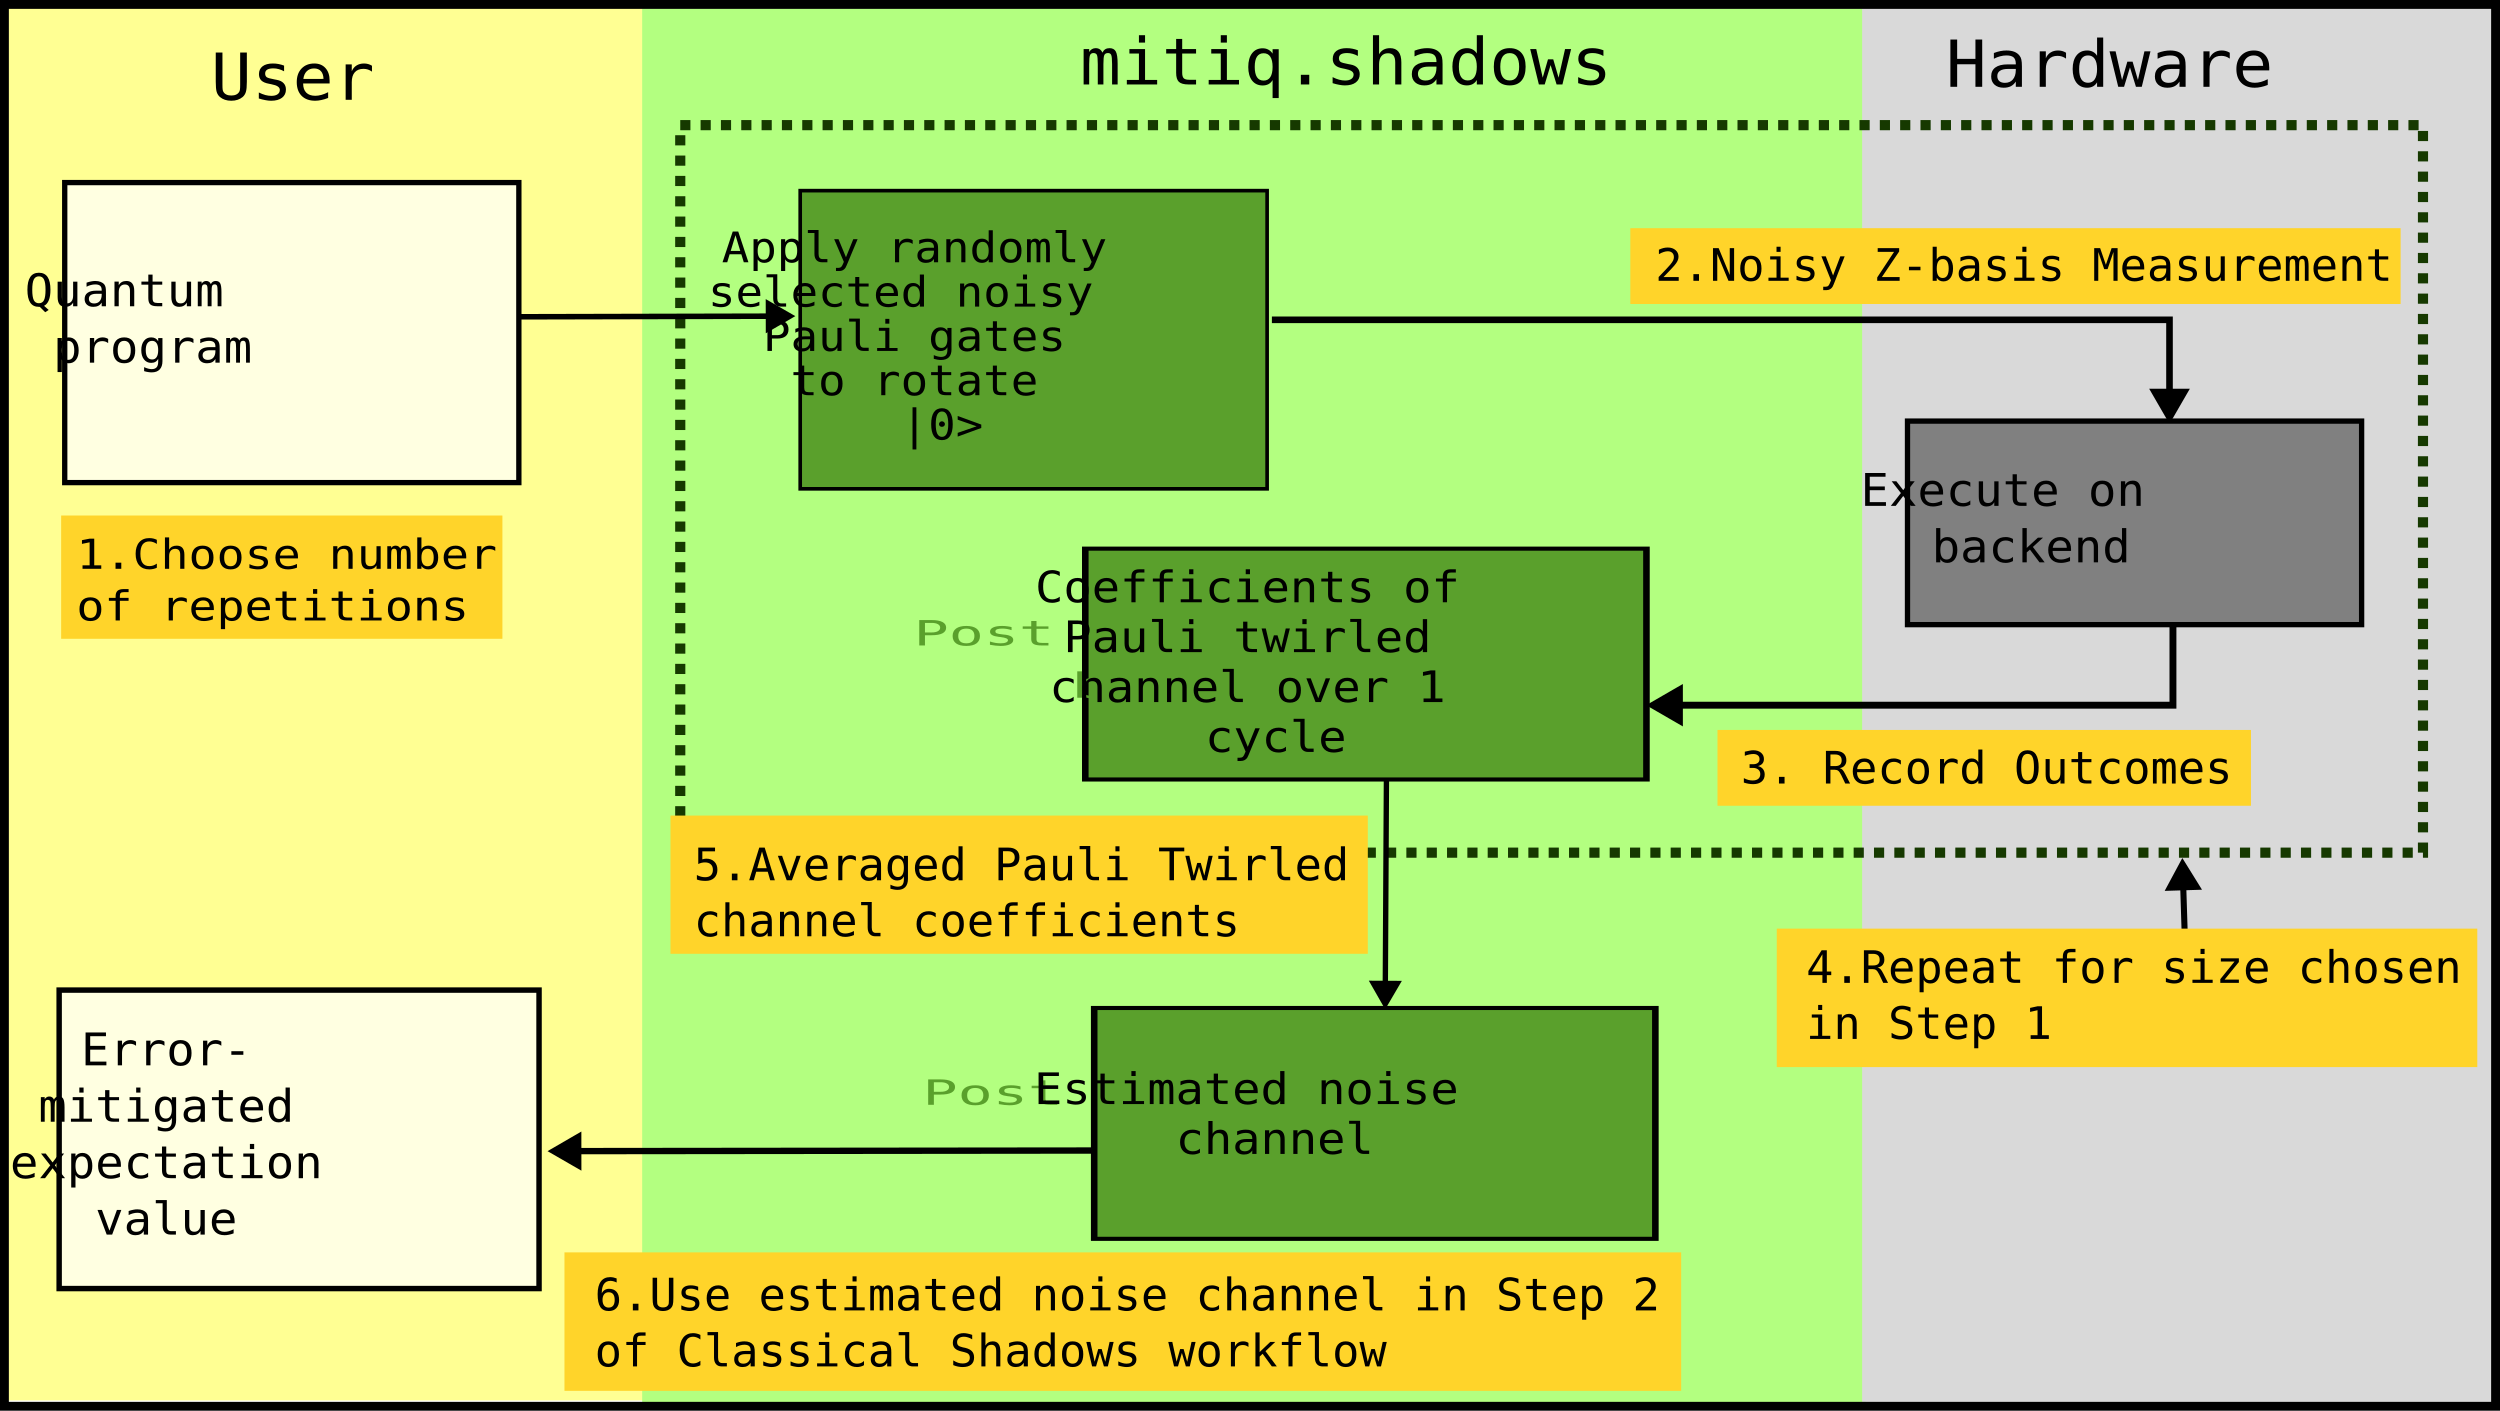
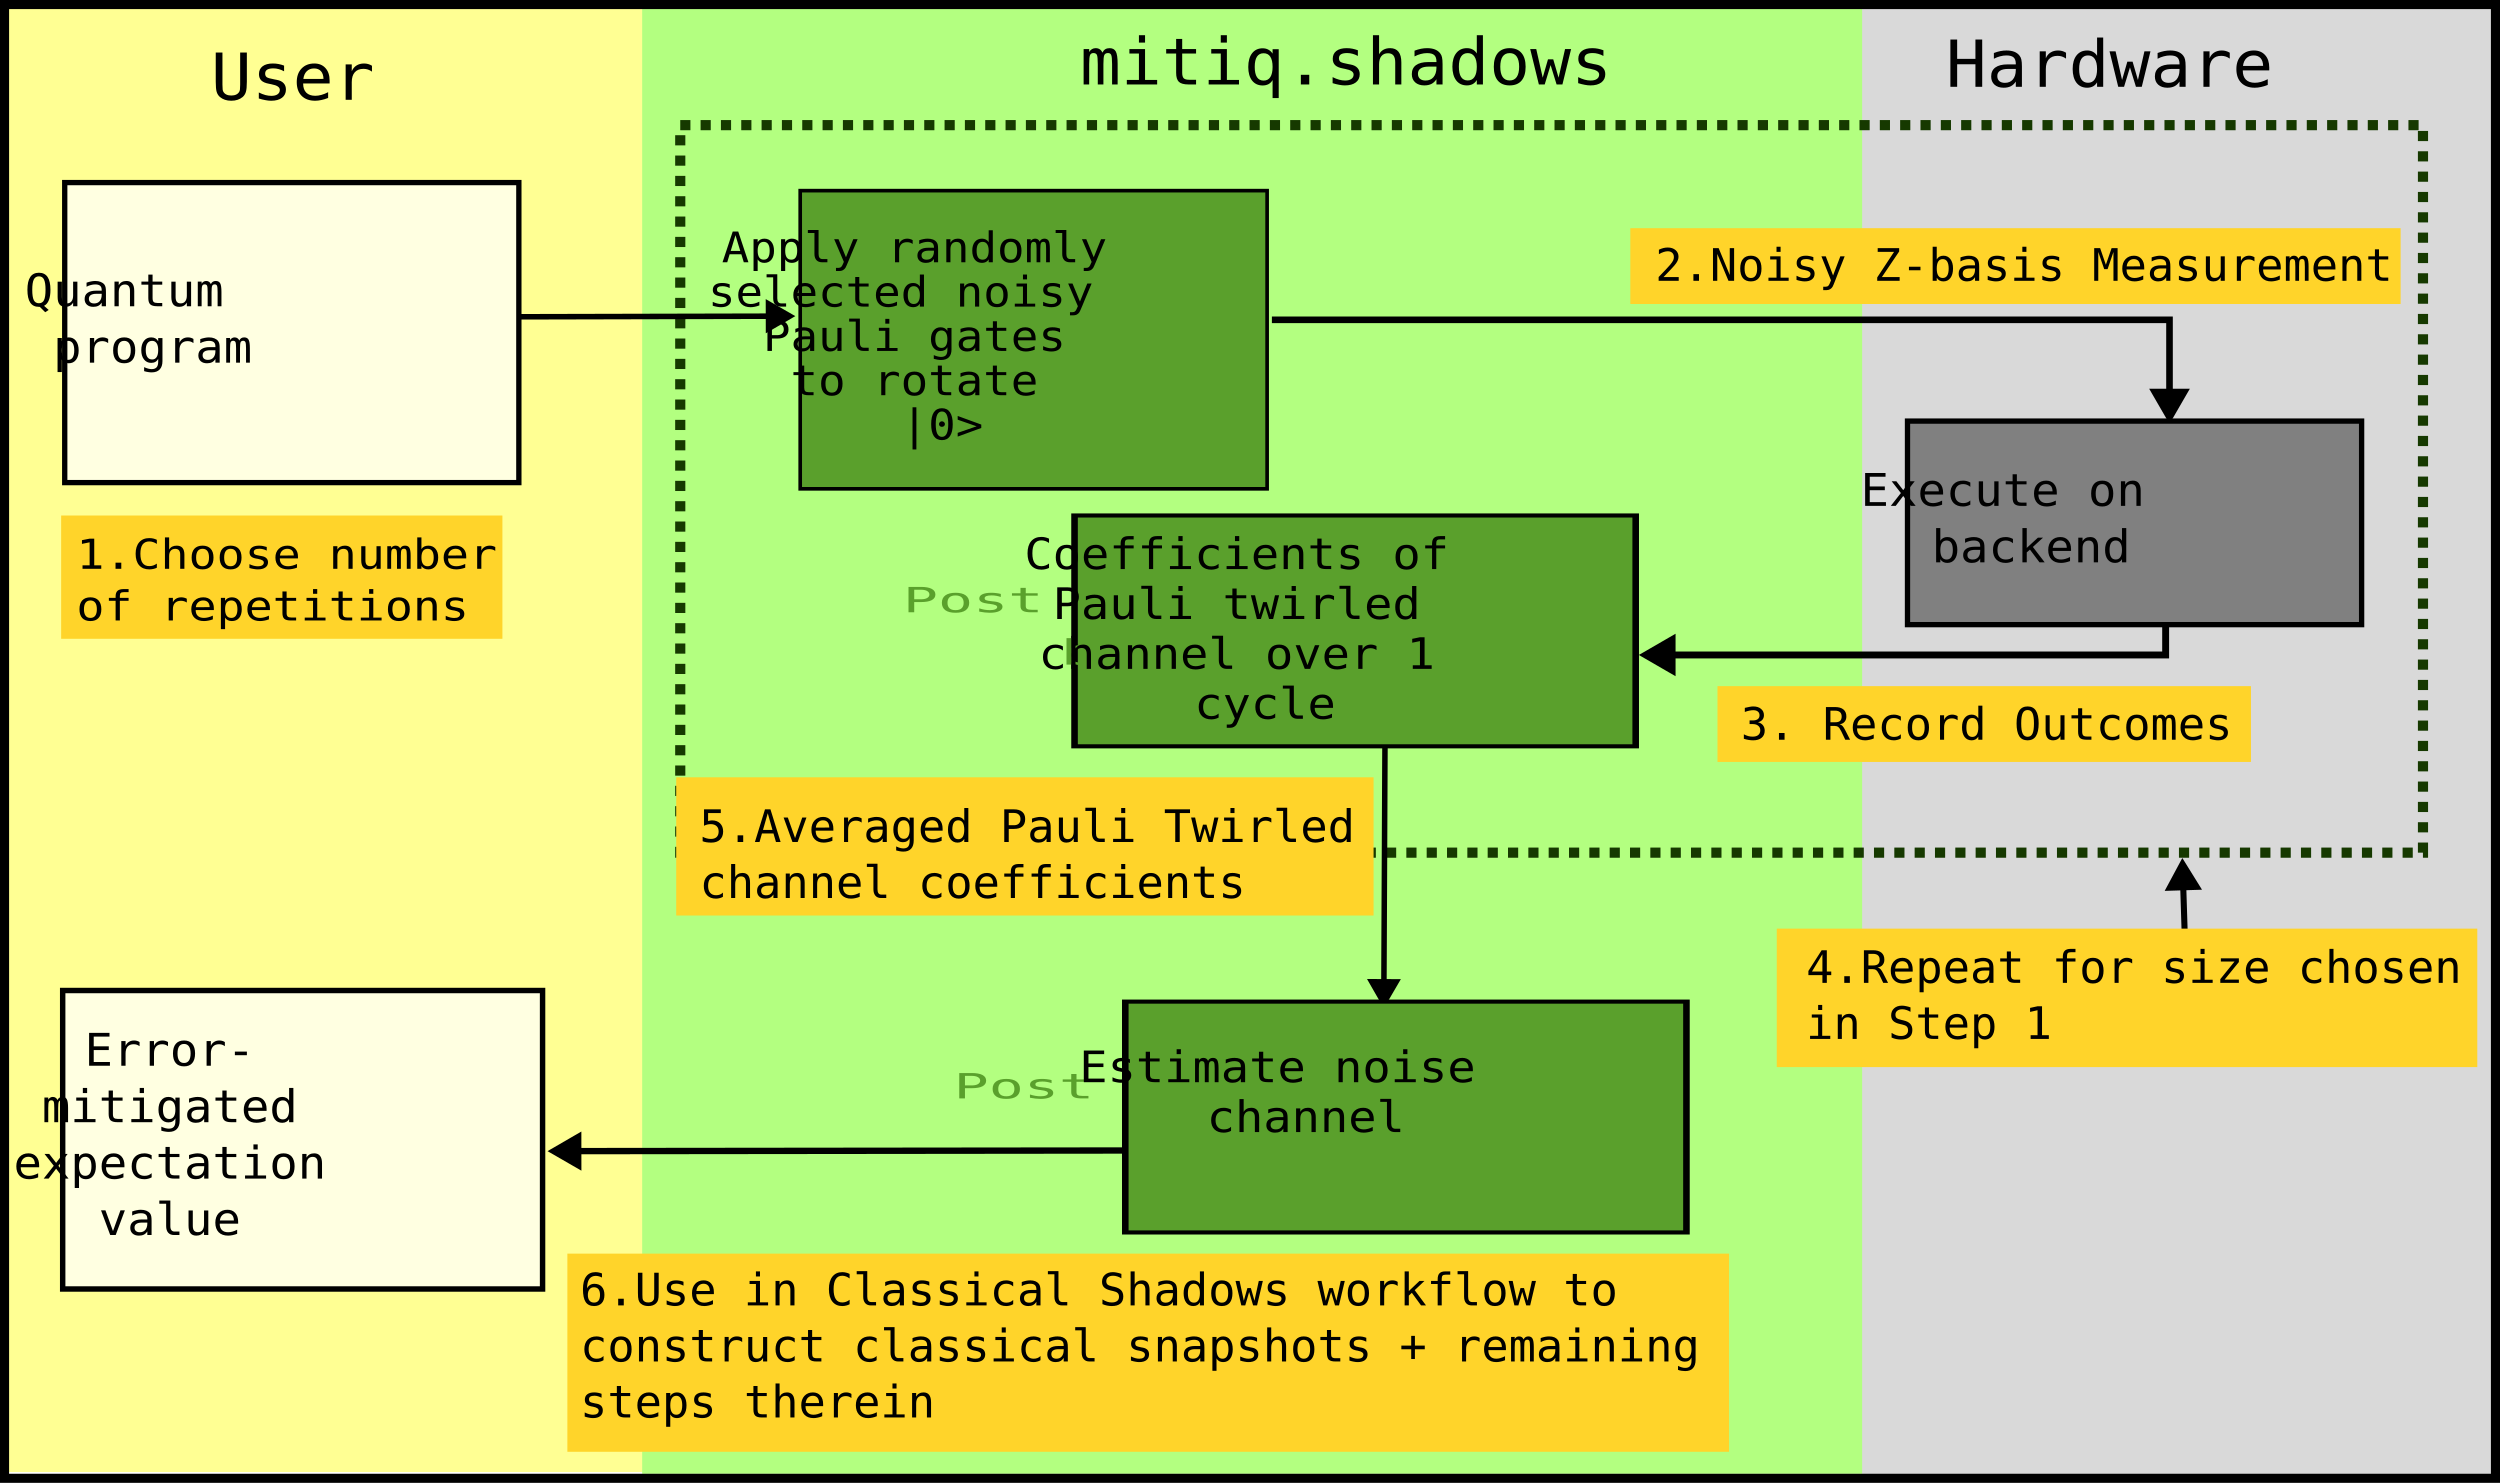
- <svg xmlns="http://www.w3.org/2000/svg" width="562.178mm" height="317.227mm" viewBox="0 0 562.179 317.227" version="1.1" id="svg993">
+ <svg xmlns="http://www.w3.org/2000/svg" width="562.178mm" height="333.449mm" viewBox="0 0 562.179 333.449" version="1.1" id="svg993">
  <defs id="defs987">
    <marker style="overflow:visible" id="Triangle" refX="0" refY="0" orient="auto-start-reverse" markerWidth="1" markerHeight="1" viewBox="0 0 1 1" preserveAspectRatio="xMidYMid">
      <path transform="scale(0.5)" style="fill:context-stroke;fill-rule:evenodd;stroke:context-stroke;stroke-width:1pt" d="M 5.77,0 -2.88,5 V -5 Z" id="path135" />
    </marker>
    <marker style="overflow:visible" id="marker64" refX="0" refY="0" orient="auto-start-reverse" markerWidth="1" markerHeight="1" viewBox="0 0 1 1" preserveAspectRatio="xMidYMid">
      <path transform="scale(0.5)" style="fill:context-stroke;fill-rule:evenodd;stroke:context-stroke;stroke-width:1pt" d="M 5.77,0 -2.88,5 V -5 Z" id="path64" />
    </marker>
    <marker style="overflow:visible" id="Triangle-8" refX="0" refY="0" orient="auto-start-reverse" markerWidth="1" markerHeight="1" viewBox="0 0 1 1" preserveAspectRatio="xMidYMid">
      <path transform="scale(0.5)" style="fill:context-stroke;fill-rule:evenodd;stroke:context-stroke;stroke-width:1pt" d="M 5.77,0 -2.88,5 V -5 Z" id="path135-1" />
    </marker>
    <marker style="overflow:visible" id="Triangle-8-8" refX="0" refY="0" orient="auto-start-reverse" markerWidth="1" markerHeight="1" viewBox="0 0 1 1" preserveAspectRatio="xMidYMid">
      <path transform="scale(0.5)" style="fill:context-stroke;fill-rule:evenodd;stroke:context-stroke;stroke-width:1pt" d="M 5.77,0 -2.88,5 V -5 Z" id="path135-1-9" />
    </marker>
    <marker style="overflow:visible" id="marker64-0" refX="0" refY="0" orient="auto-start-reverse" markerWidth="1" markerHeight="1" viewBox="0 0 1 1" preserveAspectRatio="xMidYMid">
      <path transform="scale(0.5)" style="fill:context-stroke;fill-rule:evenodd;stroke:context-stroke;stroke-width:1pt" d="M 5.77,0 -2.88,5 V -5 Z" id="path64-9" />
    </marker>
    <marker style="overflow:visible" id="marker64-0-6" refX="0" refY="0" orient="auto-start-reverse" markerWidth="1" markerHeight="1" viewBox="0 0 1 1" preserveAspectRatio="xMidYMid">
      <path transform="scale(0.5)" style="fill:context-stroke;fill-rule:evenodd;stroke:context-stroke;stroke-width:1pt" d="M 5.77,0 -2.88,5 V -5 Z" id="path64-9-0" />
    </marker>
  </defs>
-   <g id="layer1" transform="translate(-398.854,-323.3805)">
-     <rect x="400.716" y="323.771" width="143.1" height="314.527" fill="#ffff93" id="rect1721" style="stroke-width:0.344" />
-     <text font-family="'Lucida Console', 'Lucida Console_MSFontService', sans-serif" font-weight="400" font-stretch="semi-condensed" font-size="16.933px" id="text1723" x="435.793" y="354.134" style="font-size:14.928px;stroke-width:0.26" transform="scale(1.024036,0.9765281)">
+   <g id="layer1" transform="translate(-419.5352,-306.9129)">
+     <rect x="421.397" y="307.304" width="143.1" height="330.639" fill="#ffff93" id="rect1721" style="stroke-width:0.353" />
+     <text font-family="'Lucida Console', 'Lucida Console_MSFontService', sans-serif" font-weight="400" font-stretch="semi-condensed" font-size="16.933px" id="text1723" x="455.989" y="337.27" style="font-size:14.928px;stroke-width:0.26" transform="scale(1.024036,0.9765281)">
      <tspan style="font-style:normal;font-variant:normal;font-weight:normal;font-stretch:normal;font-size:14.928px;font-family:Monospace;-inkscape-font-specification:Monospace;stroke-width:0.26" id="tspan8">User</tspan>
    </text>
-     <rect x="543.261" y="325.227" width="275.118" height="314.518" fill="#afffff" id="rect1725" style="opacity:1;fill:#b3ff80;fill-opacity:1;stroke-width:0.376" />
-     <text font-weight="400" font-stretch="semi-condensed" font-size="16.933px" id="text1727" x="626.651" y="350.604" style="font-weight:400;font-stretch:semi-condensed;font-size:14.928px;font-family:'Lucida Console', 'Lucida Console_MSFontService', sans-serif;stroke-width:0.26" transform="scale(1.024036,0.9765281)">
+     <rect x="563.943" y="308.759" width="275.118" height="329.576" fill="#afffff" id="rect1725" style="opacity:1;fill:#b3ff80;fill-opacity:1;stroke-width:0.385" />
+     <text font-weight="400" font-stretch="semi-condensed" font-size="16.933px" id="text1727" x="646.847" y="333.74" style="font-weight:400;font-stretch:semi-condensed;font-size:14.928px;font-family:'Lucida Console', 'Lucida Console_MSFontService', sans-serif;stroke-width:0.26" transform="scale(1.024036,0.9765281)">
      <tspan style="font-style:normal;font-variant:normal;font-weight:normal;font-stretch:normal;font-size:14.928px;font-family:Monospace;-inkscape-font-specification:Monospace;stroke-width:0.26" id="tspan6">mitiq.shadows</tspan>
    </text>
-     <g id="g32" transform="matrix(0.9929304,0,0,0.93195,467.8678,25.04209)">
+     <g id="g32" transform="matrix(0.9929304,0,0,0.93195,488.549,8.574489)">
      <g id="g50" transform="translate(-1.476125,14.57045)">
        <g id="g996" transform="matrix(1.419553,0,0,1.102178,62.92447,239.5822)" style="fill:#ffd42a">
          <rect x="-82.494" y="172.713" width="70.397" height="26.987" fill="#f2f2f2" id="rect1512" style="fill:#ffd42a;stroke-width:0.228" />
          <text font-weight="400" font-stretch="semi-condensed" font-size="9.525px" id="text1516" x="-78.588" y="183.826" style="font-weight:400;font-stretch:semi-condensed;font-size:9.525px;font-family:'Lucida Console', 'Lucida Console_MSFontService', sans-serif;fill:#ffd42a;stroke-width:0.265" />
          <text xml:space="preserve" style="font-style:normal;font-variant:normal;font-weight:normal;font-stretch:normal;font-size:8.713px;line-height:0.85;font-family:Monospace;-inkscape-font-specification:Monospace;fill:#99ff55;stroke:#000000;stroke-width:1.544;stroke-linecap:square;stroke-miterlimit:0;paint-order:stroke fill markers" x="-98.604" y="149.742" id="text2" transform="scale(0.7794904,1.282889)">
            <tspan id="tspan2" style="stroke-width:1.544" x="-98.604" y="149.742" />
          </text>
        </g>
        <text font-weight="400" font-stretch="semi-condensed" font-size="10.583px" id="text1524-6" x="-49.339" y="455.333" style="font-weight:400;font-stretch:semi-condensed;font-size:10.258px;font-family:'Lucida Console', 'Lucida Console_MSFontService', sans-serif;stroke-width:0.256" transform="scale(1.028301,0.972478)">
          <tspan x="-49.339" y="455.333" style="font-style:normal;font-variant:normal;font-weight:normal;font-stretch:normal;font-family:Monospace;-inkscape-font-specification:Monospace;stroke-width:0.256" id="tspan4">1.Choose number</tspan>
          <tspan x="-49.339" y="468.156" style="font-style:normal;font-variant:normal;font-weight:normal;font-stretch:normal;font-family:Monospace;-inkscape-font-specification:Monospace;stroke-width:0.256" id="tspan5">of repetitions</tspan>
        </text>
      </g>
      <text xml:space="preserve" style="font-size:8.467px;line-height:1.05;font-family:Monospace;-inkscape-font-specification:'Monospace, Normal';fill:#5aa02c;stroke:#000000;stroke-width:0.282;stroke-linecap:square;stroke-miterlimit:0;paint-order:stroke fill markers" x="66.326" y="445.157" id="text32">
        <tspan id="tspan32" style="stroke-width:0.282" x="66.326" y="445.157"> </tspan>
      </text>
    </g>
-     <g id="g47" transform="translate(612.3,8.702454)" style="stroke-width:1.1;stroke-dasharray:none">
+     <g id="g47" transform="translate(632.9812,-7.765144)" style="stroke-width:1.1;stroke-dasharray:none">
      <rect x="-33.503" y="357.547" width="104.997" height="67.053" stroke="#000000" stroke-width="1.628" stroke-miterlimit="8" fill="#ddffff" id="rect1769" style="fill:#5aa02c;stroke-width:0.818;stroke-dasharray:none" />
      <text xml:space="preserve" style="font-style:normal;font-variant:normal;font-weight:normal;font-stretch:normal;font-size:9.878px;line-height:1.05;font-family:Monospace;-inkscape-font-specification:'Monospace, Normal';font-variant-ligatures:normal;font-variant-caps:normal;font-variant-numeric:normal;font-variant-east-asian:normal;letter-spacing:0px;word-spacing:0px;fill:#000000;fill-opacity:1;stroke:none;stroke-width:1.1;stroke-dasharray:none" x="19.257" y="388.956" id="text916" transform="scale(1.040934,0.9606755)">
        <tspan x="19.257" y="388.956" style="font-style:normal;font-variant:normal;font-weight:normal;font-stretch:normal;font-size:9.878px;line-height:1.05;font-family:Monospace;-inkscape-font-specification:'Monospace, Normal';font-variant-ligatures:normal;font-variant-caps:normal;font-variant-numeric:normal;font-variant-east-asian:normal;text-align:center;text-anchor:middle;stroke-width:1.1;stroke-dasharray:none" id="tspan24">Apply randomly</tspan>
        <tspan x="19.257" y="399.328" style="font-style:normal;font-variant:normal;font-weight:normal;font-stretch:normal;font-size:9.878px;line-height:1.05;font-family:Monospace;-inkscape-font-specification:'Monospace, Normal';font-variant-ligatures:normal;font-variant-caps:normal;font-variant-numeric:normal;font-variant-east-asian:normal;text-align:center;text-anchor:middle;stroke-width:1.1;stroke-dasharray:none" id="tspan39">selected noisy </tspan>
        <tspan x="19.257" y="409.699" style="font-style:normal;font-variant:normal;font-weight:normal;font-stretch:normal;font-size:9.878px;line-height:1.05;font-family:Monospace;-inkscape-font-specification:'Monospace, Normal';font-variant-ligatures:normal;font-variant-caps:normal;font-variant-numeric:normal;font-variant-east-asian:normal;text-align:center;text-anchor:middle;stroke-width:1.1;stroke-dasharray:none" id="tspan40">Pauli gates</tspan>
        <tspan x="19.257" y="420.071" style="font-style:normal;font-variant:normal;font-weight:normal;font-stretch:normal;font-size:9.878px;line-height:1.05;font-family:Monospace;-inkscape-font-specification:'Monospace, Normal';font-variant-ligatures:normal;font-variant-caps:normal;font-variant-numeric:normal;font-variant-east-asian:normal;text-align:center;text-anchor:middle;stroke-width:1.1;stroke-dasharray:none" id="tspan41">to rotate</tspan>
        <tspan x="19.257" y="430.443" style="font-style:normal;font-variant:normal;font-weight:normal;font-stretch:normal;font-size:9.878px;line-height:1.05;font-family:Monospace;-inkscape-font-specification:'Monospace, Normal';font-variant-ligatures:normal;font-variant-caps:normal;font-variant-numeric:normal;font-variant-east-asian:normal;text-align:center;text-anchor:middle;stroke-width:1.1;stroke-dasharray:none" id="tspan42">|0&gt;</tspan>
      </text>
      <text xml:space="preserve" style="font-style:normal;font-variant:normal;font-weight:normal;font-stretch:normal;font-size:9.878px;line-height:1.05;font-family:Monospace;-inkscape-font-specification:'Monospace, Normal';font-variant-ligatures:normal;font-variant-caps:normal;font-variant-numeric:normal;font-variant-east-asian:normal;letter-spacing:0px;word-spacing:0px;fill:#000000;fill-opacity:1;stroke:none;stroke-width:1.1;stroke-dasharray:none" x="108.906" y="398.108" id="text916-60" transform="scale(1.040934,0.9606755)">
        <tspan x="108.906" y="398.108" style="font-style:normal;font-variant:normal;font-weight:normal;font-stretch:normal;font-size:9.878px;line-height:1.05;font-family:Monospace;-inkscape-font-specification:'Monospace, Normal';font-variant-ligatures:normal;font-variant-caps:normal;font-variant-numeric:normal;font-variant-east-asian:normal;text-align:center;text-anchor:middle;stroke-width:1.1;stroke-dasharray:none" id="tspan20" />
      </text>
      <text xml:space="preserve" style="font-size:9.878px;line-height:1.05;font-family:Monospace;-inkscape-font-specification:'Monospace, Normal';white-space:pre;inline-size:9.055;display:inline;opacity:0.2;fill:#000000;stroke:#1d1d1d;stroke-width:1.365;stroke-linecap:square;stroke-miterlimit:0;stroke-dasharray:none;stroke-opacity:1;paint-order:stroke fill markers" x="63.66" y="392.265" id="text15" />
      <text xml:space="preserve" style="font-size:9.878px;line-height:1.05;font-family:Monospace;-inkscape-font-specification:'Monospace, Normal';opacity:0.2;fill:#000000;stroke:#000000;stroke-width:1.365;stroke-linecap:square;stroke-miterlimit:0;stroke-dasharray:none;stroke-opacity:1;paint-order:stroke fill markers" x="45.384" y="385.451" id="text27">
        <tspan id="tspan27" style="stroke-width:1.365" x="45.384" y="385.451" />
      </text>
    </g>
-     <g id="g2" transform="translate(616.4978,79.74603)">
+     <g id="g2" transform="translate(637.973,63.37498)">
      <rect x="-204.343" y="466.276" width="107.915" height="67.121" stroke-miterlimit="8" id="rect1743" style="fill:#ffffe1;stroke:#000000;stroke-width:1.223;stroke-miterlimit:8" />
      <text xml:space="preserve" style="font-style:normal;font-variant:normal;font-weight:normal;font-stretch:normal;font-size:10.382px;line-height:1.25;font-family:Monospace;-inkscape-font-specification:'Monospace, Normal';font-variant-ligatures:normal;font-variant-caps:normal;font-variant-numeric:normal;font-variant-east-asian:normal;letter-spacing:0px;word-spacing:0px;fill:#000000;fill-opacity:1;stroke:none;stroke-width:0.261" x="-148.088" y="494.247" id="text916-7-2" transform="scale(1.022868,0.9776431)">
        <tspan x="-148.088" y="494.247" style="font-style:normal;font-variant:normal;font-weight:normal;font-stretch:normal;font-size:10.382px;font-family:Monospace;-inkscape-font-specification:'Monospace, Normal';font-variant-ligatures:normal;font-variant-caps:normal;font-variant-numeric:normal;font-variant-east-asian:normal;text-align:center;text-anchor:middle;stroke-width:0.261" id="tspan918-3-2">Error-</tspan>
        <tspan x="-148.088" y="507.225" style="font-style:normal;font-variant:normal;font-weight:normal;font-stretch:normal;font-size:10.382px;font-family:Monospace;-inkscape-font-specification:'Monospace, Normal';font-variant-ligatures:normal;font-variant-caps:normal;font-variant-numeric:normal;font-variant-east-asian:normal;text-align:center;text-anchor:middle;stroke-width:0.261" id="tspan990">mitigated</tspan>
        <tspan x="-148.088" y="520.202" style="font-style:normal;font-variant:normal;font-weight:normal;font-stretch:normal;font-size:10.382px;font-family:Monospace;-inkscape-font-specification:'Monospace, Normal';font-variant-ligatures:normal;font-variant-caps:normal;font-variant-numeric:normal;font-variant-east-asian:normal;text-align:center;text-anchor:middle;stroke-width:0.261" id="tspan964-5">expectation</tspan>
        <tspan x="-148.088" y="533.179" style="font-style:normal;font-variant:normal;font-weight:normal;font-stretch:normal;font-size:10.382px;font-family:Monospace;-inkscape-font-specification:'Monospace, Normal';font-variant-ligatures:normal;font-variant-caps:normal;font-variant-numeric:normal;font-variant-east-asian:normal;text-align:center;text-anchor:middle;stroke-width:0.261" id="tspan994">value</tspan>
        <tspan x="-148.088" y="546.157" style="font-style:normal;font-variant:normal;font-weight:normal;font-stretch:normal;font-size:10.382px;font-family:Monospace;-inkscape-font-specification:'Monospace, Normal';font-variant-ligatures:normal;font-variant-caps:normal;font-variant-numeric:normal;font-variant-east-asian:normal;text-align:center;text-anchor:middle;stroke-width:0.261" id="tspan69" />
        <tspan x="-148.088" y="559.134" style="font-style:normal;font-variant:normal;font-weight:normal;font-stretch:normal;font-size:10.382px;font-family:Monospace;-inkscape-font-specification:'Monospace, Normal';font-variant-ligatures:normal;font-variant-caps:normal;font-variant-numeric:normal;font-variant-east-asian:normal;text-align:center;text-anchor:middle;stroke-width:0.261" id="tspan67" />
      </text>
    </g>
-     <g id="g4" transform="translate(607.6231,3.992856)">
+     <g id="g4" transform="translate(628.3043,-12.47474)">
      <g id="g3">
        <rect x="-194.215" y="360.443" width="102.121" height="67.469" stroke="#000000" stroke-width="1.195" stroke-miterlimit="8" fill="#ffffe1" id="rect1737" />
        <text xml:space="preserve" style="font-style:normal;font-variant:normal;font-weight:normal;font-stretch:normal;font-size:10.382px;line-height:1.25;font-family:Monospace;-inkscape-font-specification:'Monospace, Normal';font-variant-ligatures:normal;font-variant-caps:normal;font-variant-numeric:normal;font-variant-east-asian:normal;letter-spacing:0px;word-spacing:0px;fill:#000000;fill-opacity:1;stroke:none;stroke-width:0.261" x="-142.418" y="397.13" id="text1017" transform="scale(1.022868,0.9776431)">
          <tspan id="tspan1015" x="-142.418" y="397.13" style="font-style:normal;font-variant:normal;font-weight:normal;font-stretch:normal;font-size:10.382px;font-family:Monospace;-inkscape-font-specification:'Monospace, Normal';font-variant-ligatures:normal;font-variant-caps:normal;font-variant-numeric:normal;font-variant-east-asian:normal;text-align:center;text-anchor:middle;stroke-width:0.261">Quantum</tspan>
          <tspan x="-142.418" y="410.108" style="font-style:normal;font-variant:normal;font-weight:normal;font-stretch:normal;font-size:10.382px;font-family:Monospace;-inkscape-font-specification:'Monospace, Normal';font-variant-ligatures:normal;font-variant-caps:normal;font-variant-numeric:normal;font-variant-east-asian:normal;text-align:center;text-anchor:middle;stroke-width:0.261" id="tspan1021">program</tspan>
        </text>
      </g>
    </g>
-     <path style="fill:#000000;stroke:#000000;stroke-width:0.1;stroke-linecap:square;stroke-miterlimit:0;paint-order:stroke fill markers" d="M 890.081,530.598 Z" id="path19" />
-     <text xml:space="preserve" style="font-style:normal;font-variant:normal;font-weight:normal;font-stretch:normal;font-size:8.499px;line-height:0.85;font-family:Monospace;-inkscape-font-specification:Monospace;fill:#99ff55;stroke:#000000;stroke-width:1.506;stroke-linecap:square;stroke-miterlimit:0;paint-order:stroke fill markers" x="550.338" y="452.667" id="text3" transform="scale(1.00387,0.9961448)">
-       <tspan id="tspan3" style="stroke-width:1.506" x="550.338" y="452.667"> </tspan>
+     <path style="fill:#000000;stroke:#000000;stroke-width:0.1;stroke-linecap:square;stroke-miterlimit:0;paint-order:stroke fill markers" d="M 910.762,514.131 Z" id="path19" />
+     <text xml:space="preserve" style="font-style:normal;font-variant:normal;font-weight:normal;font-stretch:normal;font-size:8.499px;line-height:0.85;font-family:Monospace;-inkscape-font-specification:Monospace;fill:#99ff55;stroke:#000000;stroke-width:1.506;stroke-linecap:square;stroke-miterlimit:0;paint-order:stroke fill markers" x="570.94" y="436.136" id="text3" transform="scale(1.00387,0.9961448)">
+       <tspan id="tspan3" style="stroke-width:1.506" x="570.94" y="436.136"> </tspan>
    </text>
-     <rect x="817.599" y="324.917" width="141.891" height="313.718" fill="#d9d9d9" id="rect1757" style="stroke-width:0.342" />
-     <text font-family="'Lucida Console', 'Lucida Console_MSFontService', sans-serif" font-weight="400" font-stretch="semi-condensed" font-size="16.933px" id="text1759" x="816.784" y="351.138" style="font-size:14.928px;stroke-width:0.26" transform="scale(1.024036,0.9765281)">
+     <rect x="838.281" y="308.45" width="141.891" height="329.944" fill="#d9d9d9" id="rect1757" style="stroke-width:0.351" />
+     <text font-family="'Lucida Console', 'Lucida Console_MSFontService', sans-serif" font-weight="400" font-stretch="semi-condensed" font-size="16.933px" id="text1759" x="836.98" y="334.275" style="font-size:14.928px;stroke-width:0.26" transform="scale(1.024036,0.9765281)">
      <tspan style="font-style:normal;font-variant:normal;font-weight:normal;font-stretch:normal;font-size:14.928px;font-family:Monospace;-inkscape-font-specification:Monospace;stroke-width:0.26" id="tspan7">Hardware</tspan>
    </text>
-     <g id="g980-7" transform="matrix(0.9932722,0,0,0.9812791,872.923,85.06966)">
+     <g id="g980-7" transform="matrix(0.9932722,0,0,0.9812791,893.6042,68.60206)">
      <rect x="-108.185" y="295.148" width="174.393" height="17.373" id="rect1522-7" style="fill:#ffd42a;stroke-width:0.298" />
      <text font-weight="400" font-stretch="semi-condensed" font-size="10.583px" id="text1524-64" x="-102.539" y="307.203" style="font-weight:400;font-stretch:semi-condensed;font-size:10.271px;font-family:'Lucida Console', 'Lucida Console_MSFontService', sans-serif;stroke-width:0.265">
        <tspan style="font-style:normal;font-variant:normal;font-weight:normal;font-stretch:normal;font-size:10.271px;font-family:Monospace;-inkscape-font-specification:Monospace" id="tspan1-3">2.Noisy Z-basis Measurement</tspan>
      </text>
    </g>
-     <g id="g980-7-4" transform="matrix(0.9932722,0,0,0.9812791,850.1098,267.1726)">
+     <g id="g980-7-4" transform="matrix(0.9932722,0,0,0.9812791,870.791,240.8521)">
      <g id="g62" transform="translate(37.73844,-0.3707144)">
        <g id="g63" transform="translate(-7.895565,-70.22064)">
          <rect x="-95.326" y="295.148" width="120.777" height="17.373" id="rect1522-7-7" style="fill:#ffd42a;stroke-width:0.248" />
          <text font-weight="400" font-stretch="semi-condensed" font-size="10.583px" id="text1524-64-7" x="-90.044" y="307.425" style="font-weight:400;font-stretch:semi-condensed;font-size:10.271px;font-family:'Lucida Console', 'Lucida Console_MSFontService', sans-serif;stroke-width:0.265">
            <tspan style="font-style:normal;font-variant:normal;font-weight:normal;font-stretch:normal;font-size:10.271px;font-family:Monospace;-inkscape-font-specification:Monospace" id="tspan1-3-5">3. Record Outcomes</tspan>
          </text>
        </g>
      </g>
    </g>
-     <rect style="mix-blend-mode:normal;fill:none;fill-rule:evenodd;stroke:#163900;stroke-width:2.286;stroke-dasharray:2.286, 2.286;stroke-dashoffset:0;stroke-opacity:1" id="rect1-0" width="391.89" height="163.597" x="551.824" y="351.522" />
-     <path style="display:inline;fill:none;fill-rule:evenodd;stroke:#000000;stroke-width:1.551;stroke-linecap:butt;stroke-linejoin:miter;stroke-dasharray:none;stroke-opacity:1;marker-start:url(#Triangle-8)" d="M 774.534,481.959 H 887.489 V 446.707" id="path53-2" />
-     <path style="display:inline;fill:none;fill-rule:evenodd;stroke:#000000;stroke-width:1.487;stroke-linecap:butt;stroke-linejoin:miter;stroke-dasharray:none;stroke-opacity:1;marker-start:url(#Triangle-8-8)" d="M 886.714,413.428 V 395.298 H 684.866" id="path53-2-3" />
-     <path style="fill:none;fill-rule:evenodd;stroke:#000000;stroke-width:1.249;stroke-linecap:butt;stroke-linejoin:miter;stroke-dasharray:none;stroke-opacity:1;marker-start:url(#marker64)" d="m 573.265,394.478 -57.898,0.14" id="path63" />
-     <path style="fill:none;fill-rule:evenodd;stroke:#000000;stroke-width:1.207;stroke-linecap:butt;stroke-linejoin:miter;stroke-dasharray:none;stroke-opacity:1;marker-start:url(#marker64-0)" d="m 710.365,546.068 0.267,-49.177" id="path63-3" />
-     <path style="fill:none;fill-rule:evenodd;stroke:#000000;stroke-width:1.43;stroke-linecap:butt;stroke-linejoin:miter;stroke-dasharray:none;stroke-opacity:1;marker-start:url(#marker64-0-6)" d="m 527.055,582.234 128.534,-0.145" id="path63-3-6" />
-     <rect style="mix-blend-mode:normal;fill:none;fill-rule:evenodd;stroke:#000000;stroke-width:1.993;stroke-dasharray:none;stroke-opacity:1" id="rect1" width="560.186" height="315.235" x="399.85" y="324.377" />
-     <path style="fill:none;fill-rule:evenodd;stroke:#000000;stroke-width:1.365;stroke-linecap:butt;stroke-linejoin:miter;stroke-dasharray:none;stroke-opacity:1;marker-start:url(#Triangle)" d="m 889.75,521.165 0.481,15.365" id="path1" />
-     <g id="g980-7-9" transform="matrix(0.9932722,0,0,0.981279,893.9054,270.7865)">
+     <rect style="mix-blend-mode:normal;fill:none;fill-rule:evenodd;stroke:#163900;stroke-width:2.286;stroke-dasharray:2.286, 2.286;stroke-dashoffset:0;stroke-opacity:1" id="rect1-0" width="391.89" height="163.597" x="572.505" y="335.054" />
+     <path style="display:inline;fill:none;fill-rule:evenodd;stroke:#000000;stroke-width:1.551;stroke-linecap:butt;stroke-linejoin:miter;stroke-dasharray:none;stroke-opacity:1;marker-start:url(#Triangle-8)" d="M 793.571,454.197 H 906.526 V 418.946" id="path53-2" />
+     <path style="display:inline;fill:none;fill-rule:evenodd;stroke:#000000;stroke-width:1.487;stroke-linecap:butt;stroke-linejoin:miter;stroke-dasharray:none;stroke-opacity:1;marker-start:url(#Triangle-8-8)" d="M 907.396,396.96 V 378.831 H 705.547" id="path53-2-3" />
+     <path style="fill:none;fill-rule:evenodd;stroke:#000000;stroke-width:1.249;stroke-linecap:butt;stroke-linejoin:miter;stroke-dasharray:none;stroke-opacity:1;marker-start:url(#marker64)" d="m 593.947,378.011 -57.898,0.14" id="path63" />
+     <path style="fill:none;fill-rule:evenodd;stroke:#000000;stroke-width:1.237;stroke-linecap:butt;stroke-linejoin:miter;stroke-dasharray:none;stroke-opacity:1;marker-start:url(#marker64-0)" d="m 730.733,529.27 0.247,-55.671" id="path63-3" />
+     <path style="fill:none;fill-rule:evenodd;stroke:#000000;stroke-width:1.43;stroke-linecap:butt;stroke-linejoin:miter;stroke-dasharray:none;stroke-opacity:1;marker-start:url(#marker64-0-6)" d="m 547.736,565.767 128.534,-0.145" id="path63-3-6" />
+     <rect style="mix-blend-mode:normal;fill:none;fill-rule:evenodd;stroke:#000000;stroke-width:2.043;stroke-dasharray:none;stroke-opacity:1" id="rect1" width="560.136" height="331.406" x="420.557" y="307.934" />
+     <path style="fill:none;fill-rule:evenodd;stroke:#000000;stroke-width:1.365;stroke-linecap:butt;stroke-linejoin:miter;stroke-dasharray:none;stroke-opacity:1;marker-start:url(#Triangle)" d="m 910.431,504.697 0.481,15.365" id="path1" />
+     <g id="g980-7-9" transform="matrix(0.9932722,0,0,0.981279,914.5865,254.3189)">
      <g id="g51" transform="translate(-59.3989,-31.6017)">
        <rect x="-36.756" y="298.007" width="158.596" height="31.731" id="rect1522-7-2" style="fill:#ffd42a;stroke-width:0.385" />
        <text font-weight="400" font-stretch="semi-condensed" font-size="10.583px" id="text1524-64-5" x="-30.108" y="310.442" style="font-weight:400;font-stretch:semi-condensed;font-size:10.271px;font-family:'Lucida Console', 'Lucida Console_MSFontService', sans-serif;stroke-width:0.265">
          <tspan id="tspan21" x="-30.108" y="310.442">
            <tspan style="font-style:normal;font-variant:normal;font-weight:normal;font-stretch:normal;font-size:10.271px;font-family:Monospace;-inkscape-font-specification:Monospace" id="tspan1-3-4">4.Repeat for size chosen</tspan>
          </tspan>
          <tspan id="tspan22" x="-30.108" y="323.28">
            <tspan style="font-style:normal;font-variant:normal;font-weight:normal;font-stretch:normal;font-size:10.271px;font-family:Monospace;-inkscape-font-specification:Monospace" id="tspan23">in Step 1</tspan>
          </tspan>
        </text>
      </g>
    </g>
-     <rect x="525.786" y="605.002" width="251.115" height="31.137" id="rect1522-7-2-1" style="fill:#ffd42a;stroke-width:0.479" />
-     <text font-weight="400" font-stretch="semi-condensed" font-size="10.583px" id="text1524-64-5-8" x="529.361" y="621.817" style="font-weight:400;font-stretch:semi-condensed;font-size:10.14px;font-family:'Lucida Console', 'Lucida Console_MSFontService', sans-serif;stroke-width:0.261" transform="scale(1.006092,0.9939445)">
-       <tspan id="tspan22-2" x="529.361" y="621.817" style="font-style:normal;font-variant:normal;font-weight:normal;font-stretch:normal;font-size:10.14px;font-family:Monospace;-inkscape-font-specification:Monospace;stroke-width:0.261">6.Use estimated noise channel in Step 2</tspan>
-       <tspan x="529.361" y="634.492" style="font-style:normal;font-variant:normal;font-weight:normal;font-stretch:normal;font-size:10.14px;font-family:Monospace;-inkscape-font-specification:Monospace;stroke-width:0.261" id="tspan29">of Classical Shadows workflow</tspan>
+     <rect x="547.12" y="588.817" width="261.228" height="44.562" id="rect1522-7-2-1" style="fill:#ffd42a;stroke-width:0.585" />
+     <text font-weight="400" font-stretch="semi-condensed" font-size="10.583px" id="text1524-64-5-8" x="546.635" y="604.128" style="font-weight:400;font-stretch:semi-condensed;font-size:10.14px;font-family:'Lucida Console', 'Lucida Console_MSFontService', sans-serif;stroke-width:0.261" transform="scale(1.006092,0.9939445)">
+       <tspan x="546.635" y="604.128" style="font-style:normal;font-variant:normal;font-weight:normal;font-stretch:normal;font-size:10.14px;font-family:Monospace;-inkscape-font-specification:Monospace;stroke-width:0.261" id="tspan33">6.Use in Classical Shadows workflow to</tspan>
+       <tspan x="546.635" y="616.803" style="font-style:normal;font-variant:normal;font-weight:normal;font-stretch:normal;font-size:10.14px;font-family:Monospace;-inkscape-font-specification:Monospace;stroke-width:0.261" id="tspan37">construct classical snapshots + remaining</tspan>
+       <tspan x="546.635" y="629.477" style="font-style:normal;font-variant:normal;font-weight:normal;font-stretch:normal;font-size:10.14px;font-family:Monospace;-inkscape-font-specification:Monospace;stroke-width:0.261" id="tspan38">steps therein</tspan>
    </text>
-     <g id="g30" transform="translate(641.8607,1.089506)">
+     <g id="g30" transform="translate(662.5419,-15.37809)">
      <rect x="185.934" y="416.983" width="102.121" height="45.773" stroke="#000000" stroke-width="1.195" stroke-miterlimit="8" fill="#a6a6a6" id="rect1761" style="fill:#808080;fill-opacity:1" />
      <text xml:space="preserve" style="font-style:normal;font-variant:normal;font-weight:normal;font-stretch:normal;font-size:10.382px;line-height:1.25;font-family:Monospace;-inkscape-font-specification:'Monospace, Normal';font-variant-ligatures:normal;font-variant-caps:normal;font-variant-numeric:normal;font-variant-east-asian:normal;letter-spacing:0px;word-spacing:0px;fill:#000000;fill-opacity:1;stroke:none;stroke-width:0.261" x="230.839" y="446.023" id="text916-7-0" transform="scale(1.022868,0.9776431)">
        <tspan x="230.839" y="446.023" style="font-style:normal;font-variant:normal;font-weight:normal;font-stretch:normal;font-size:10.382px;font-family:Monospace;-inkscape-font-specification:'Monospace, Normal';font-variant-ligatures:normal;font-variant-caps:normal;font-variant-numeric:normal;font-variant-east-asian:normal;text-align:center;text-anchor:middle;stroke-width:0.261" id="tspan964-4">Execute on</tspan>
        <tspan x="230.839" y="459.001" style="font-style:normal;font-variant:normal;font-weight:normal;font-stretch:normal;font-size:10.382px;font-family:Monospace;-inkscape-font-specification:'Monospace, Normal';font-variant-ligatures:normal;font-variant-caps:normal;font-variant-numeric:normal;font-variant-east-asian:normal;text-align:center;text-anchor:middle;stroke-width:0.261" id="tspan1013">backend</tspan>
      </text>
    </g>
-     <g id="g34" transform="translate(675.6399,-17.00919)">
+     <g id="g34" transform="translate(693.9031,-40.93532)">
      <g id="g6" transform="matrix(1.235681,0,0,0.7724123,-26.70725,105.4864)" style="fill:#5aa02c">
        <rect x="-4.878" y="463.844" width="102.121" height="67.204" stroke="#000000" stroke-width="1.195" stroke-miterlimit="8" fill="#ddffff" id="rect1769-3" style="fill:#5aa02c" />
        <text xml:space="preserve" style="font-style:normal;font-variant:normal;font-weight:normal;font-stretch:normal;font-size:10.382px;line-height:0.75;font-family:Monospace;-inkscape-font-specification:'Monospace, Normal';font-variant-ligatures:normal;font-variant-caps:normal;font-variant-numeric:normal;font-variant-east-asian:normal;letter-spacing:0px;word-spacing:0px;fill:#5aa02c;fill-opacity:1;stroke:none;stroke-width:0.261" x="45.943" y="503.283" id="text916-6" transform="scale(1.022868,0.9776431)">
          <tspan x="45.943" y="503.283" style="font-style:normal;font-variant:normal;font-weight:normal;font-stretch:normal;font-size:10.382px;line-height:0.75;font-family:Monospace;-inkscape-font-specification:'Monospace, Normal';font-variant-ligatures:normal;font-variant-caps:normal;font-variant-numeric:normal;font-variant-east-asian:normal;text-align:center;text-anchor:middle;fill:#5aa02c;stroke-width:0.261" id="tspan10-5">Post processing</tspan>
          <tspan x="45.943" y="511.07" style="font-style:normal;font-variant:normal;font-weight:normal;font-stretch:normal;font-size:10.382px;line-height:0.75;font-family:Monospace;-inkscape-font-specification:'Monospace, Normal';font-variant-ligatures:normal;font-variant-caps:normal;font-variant-numeric:normal;font-variant-east-asian:normal;text-align:center;text-anchor:middle;fill:#5aa02c;stroke-width:0.261" id="tspan16" />
          <tspan x="45.943" y="518.856" style="font-style:normal;font-variant:normal;font-weight:normal;font-stretch:normal;font-size:10.382px;line-height:0.75;font-family:Monospace;-inkscape-font-specification:'Monospace, Normal';font-variant-ligatures:normal;font-variant-caps:normal;font-variant-numeric:normal;font-variant-east-asian:normal;text-align:center;text-anchor:middle;fill:#5aa02c;stroke-width:0.261" id="tspan11-3">by mitiq</tspan>
        </text>
      </g>
      <text xml:space="preserve" style="font-style:normal;font-variant:normal;font-weight:normal;font-stretch:normal;font-size:10.159px;line-height:1.15;font-family:Monospace;-inkscape-font-specification:'Monospace, Normal';font-variant-ligatures:normal;font-variant-caps:normal;font-variant-numeric:normal;font-variant-east-asian:normal;letter-spacing:0px;word-spacing:0px;fill:#000000;fill-opacity:1;stroke:none;stroke-width:0.255" x="31.107" y="495.292" id="text916-3" transform="scale(1.040934,0.9606755)">
        <tspan x="31.107" y="495.292" style="font-style:normal;font-variant:normal;font-weight:normal;font-stretch:normal;font-size:10.159px;line-height:1.15;font-family:Monospace;-inkscape-font-specification:'Monospace, Normal';font-variant-ligatures:normal;font-variant-caps:normal;font-variant-numeric:normal;font-variant-east-asian:normal;text-align:center;text-anchor:middle;stroke-width:0.255" id="tspan9">Coefficients of</tspan>
        <tspan x="31.107" y="506.974" style="font-style:normal;font-variant:normal;font-weight:normal;font-stretch:normal;font-size:10.159px;line-height:1.15;font-family:Monospace;-inkscape-font-specification:'Monospace, Normal';font-variant-ligatures:normal;font-variant-caps:normal;font-variant-numeric:normal;font-variant-east-asian:normal;text-align:center;text-anchor:middle;stroke-width:0.255" id="tspan10">Pauli twirled</tspan>
        <tspan x="31.107" y="518.656" style="font-style:normal;font-variant:normal;font-weight:normal;font-stretch:normal;font-size:10.159px;line-height:1.15;font-family:Monospace;-inkscape-font-specification:'Monospace, Normal';font-variant-ligatures:normal;font-variant-caps:normal;font-variant-numeric:normal;font-variant-east-asian:normal;text-align:center;text-anchor:middle;stroke-width:0.255" id="tspan11">channel over 1</tspan>
        <tspan x="31.107" y="530.338" style="font-style:normal;font-variant:normal;font-weight:normal;font-stretch:normal;font-size:10.159px;line-height:1.15;font-family:Monospace;-inkscape-font-specification:'Monospace, Normal';font-variant-ligatures:normal;font-variant-caps:normal;font-variant-numeric:normal;font-variant-east-asian:normal;text-align:center;text-anchor:middle;stroke-width:0.255" id="tspan15">cycle</tspan>
      </text>
    </g>
-     <g id="g980" transform="matrix(0.9932722,0,0,0.981279,646.9803,196.7041)">
+     <g id="g980" transform="matrix(0.9932722,0,0,0.981279,668.9547,171.6312)">
      <rect x="-98.018" y="315.99" width="157.878" height="31.676" id="rect1522" style="fill:#ffd42a;stroke-width:0.383" />
      <text font-weight="400" font-stretch="semi-condensed" font-size="10.583px" id="text1524" x="-92.752" y="330.815" style="font-weight:400;font-stretch:semi-condensed;font-size:10.271px;font-family:'Lucida Console', 'Lucida Console_MSFontService', sans-serif;stroke-width:0.265">
        <tspan id="tspan17" x="-92.752" y="330.815">
          <tspan style="font-style:normal;font-variant:normal;font-weight:normal;font-stretch:normal;font-size:10.271px;font-family:Monospace;-inkscape-font-specification:Monospace" id="tspan1">5.Averaged Pauli Twirled</tspan>
        </tspan>
        <tspan id="tspan18" x="-92.752" y="343.654">
          <tspan style="font-style:normal;font-variant:normal;font-weight:normal;font-stretch:normal;font-size:10.271px;font-family:Monospace;-inkscape-font-specification:Monospace" id="tspan19">channel coefficients</tspan>
        </tspan>
      </text>
    </g>
-     <g id="g34-3" transform="translate(677.6437,86.28278)">
+     <g id="g34-3" transform="translate(705.3156,68.3826)">
      <g id="g6-6" transform="matrix(1.235681,0,0,0.7724123,-26.70725,105.4864)" style="fill:#5aa02c">
        <rect x="-4.878" y="463.844" width="102.121" height="67.204" stroke="#000000" stroke-width="1.195" stroke-miterlimit="8" fill="#ddffff" id="rect1769-3-7" style="fill:#5aa02c" />
        <text xml:space="preserve" style="font-style:normal;font-variant:normal;font-weight:normal;font-stretch:normal;font-size:10.382px;line-height:0.75;font-family:Monospace;-inkscape-font-specification:'Monospace, Normal';font-variant-ligatures:normal;font-variant-caps:normal;font-variant-numeric:normal;font-variant-east-asian:normal;letter-spacing:0px;word-spacing:0px;fill:#5aa02c;fill-opacity:1;stroke:none;stroke-width:0.261" x="45.943" y="503.283" id="text916-6-5" transform="scale(1.022868,0.9776431)">
          <tspan x="45.943" y="503.283" style="font-style:normal;font-variant:normal;font-weight:normal;font-stretch:normal;font-size:10.382px;line-height:0.75;font-family:Monospace;-inkscape-font-specification:'Monospace, Normal';font-variant-ligatures:normal;font-variant-caps:normal;font-variant-numeric:normal;font-variant-east-asian:normal;text-align:center;text-anchor:middle;fill:#5aa02c;stroke-width:0.261" id="tspan10-5-3">Post processing</tspan>
          <tspan x="45.943" y="511.07" style="font-style:normal;font-variant:normal;font-weight:normal;font-stretch:normal;font-size:10.382px;line-height:0.75;font-family:Monospace;-inkscape-font-specification:'Monospace, Normal';font-variant-ligatures:normal;font-variant-caps:normal;font-variant-numeric:normal;font-variant-east-asian:normal;text-align:center;text-anchor:middle;fill:#5aa02c;stroke-width:0.261" id="tspan16-5" />
          <tspan x="45.943" y="518.856" style="font-style:normal;font-variant:normal;font-weight:normal;font-stretch:normal;font-size:10.382px;line-height:0.75;font-family:Monospace;-inkscape-font-specification:'Monospace, Normal';font-variant-ligatures:normal;font-variant-caps:normal;font-variant-numeric:normal;font-variant-east-asian:normal;text-align:center;text-anchor:middle;fill:#5aa02c;stroke-width:0.261" id="tspan11-3-6">by m</tspan>
        </text>
      </g>
-       <text xml:space="preserve" style="font-style:normal;font-variant:normal;font-weight:normal;font-stretch:normal;font-size:10.159px;line-height:1.15;font-family:Monospace;-inkscape-font-specification:'Monospace, Normal';font-variant-ligatures:normal;font-variant-caps:normal;font-variant-numeric:normal;font-variant-east-asian:normal;letter-spacing:0px;word-spacing:0px;fill:#000000;fill-opacity:1;stroke:none;stroke-width:0.255" x="28.946" y="505.233" id="text916-3-2" transform="scale(1.040934,0.9606755)">
-         <tspan x="28.946" y="505.233" style="font-style:normal;font-variant:normal;font-weight:normal;font-stretch:normal;font-size:10.159px;line-height:1.15;font-family:Monospace;-inkscape-font-specification:'Monospace, Normal';font-variant-ligatures:normal;font-variant-caps:normal;font-variant-numeric:normal;font-variant-east-asian:normal;text-align:center;text-anchor:middle;stroke-width:0.255" id="tspan15-7">Estimated noise</tspan>
-         <tspan x="32.004" y="516.915" style="font-style:normal;font-variant:normal;font-weight:normal;font-stretch:normal;font-size:10.159px;line-height:1.15;font-family:Monospace;-inkscape-font-specification:'Monospace, Normal';font-variant-ligatures:normal;font-variant-caps:normal;font-variant-numeric:normal;font-variant-east-asian:normal;text-align:center;text-anchor:middle;stroke-width:0.255" id="tspan30">channel </tspan>
+       <text xml:space="preserve" style="font-style:normal;font-variant:normal;font-weight:normal;font-stretch:normal;font-size:10.159px;line-height:1.15;font-family:Monospace;-inkscape-font-specification:'Monospace, Normal';font-variant-ligatures:normal;font-variant-caps:normal;font-variant-numeric:normal;font-variant-east-asian:normal;letter-spacing:0px;word-spacing:0px;fill:#000000;fill-opacity:1;stroke:none;stroke-width:0.255" x="28.946" y="501.605" id="text916-3-2" transform="scale(1.040934,0.9606755)">
+         <tspan x="28.946" y="501.605" style="font-style:normal;font-variant:normal;font-weight:normal;font-stretch:normal;font-size:10.159px;line-height:1.15;font-family:Monospace;-inkscape-font-specification:'Monospace, Normal';font-variant-ligatures:normal;font-variant-caps:normal;font-variant-numeric:normal;font-variant-east-asian:normal;text-align:center;text-anchor:middle;stroke-width:0.255" id="tspan15-7">Estimate noise</tspan>
+         <tspan x="32.004" y="513.287" style="font-style:normal;font-variant:normal;font-weight:normal;font-stretch:normal;font-size:10.159px;line-height:1.15;font-family:Monospace;-inkscape-font-specification:'Monospace, Normal';font-variant-ligatures:normal;font-variant-caps:normal;font-variant-numeric:normal;font-variant-east-asian:normal;text-align:center;text-anchor:middle;stroke-width:0.255" id="tspan34">channel </tspan>
      </text>
    </g>
  </g>
</svg>
